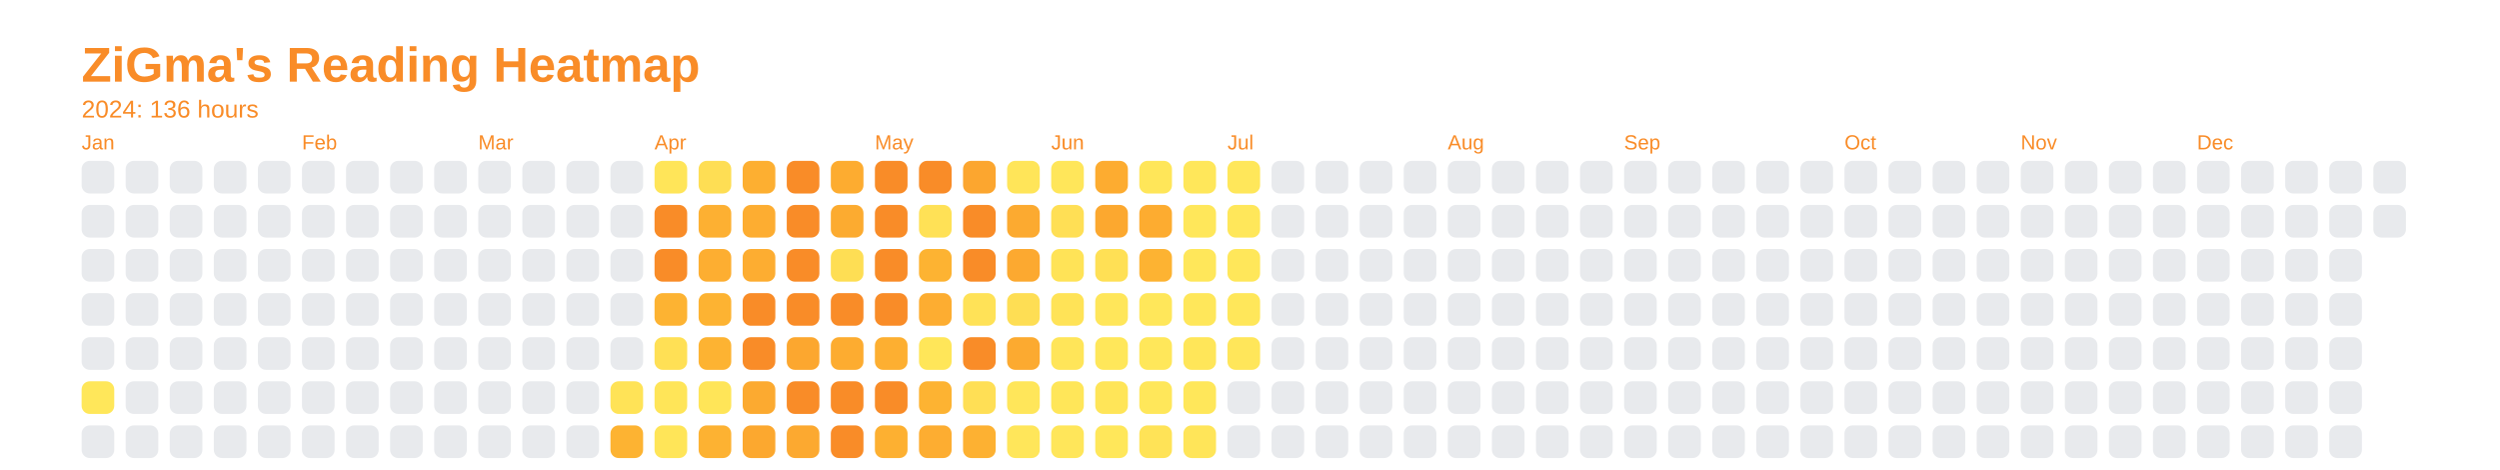
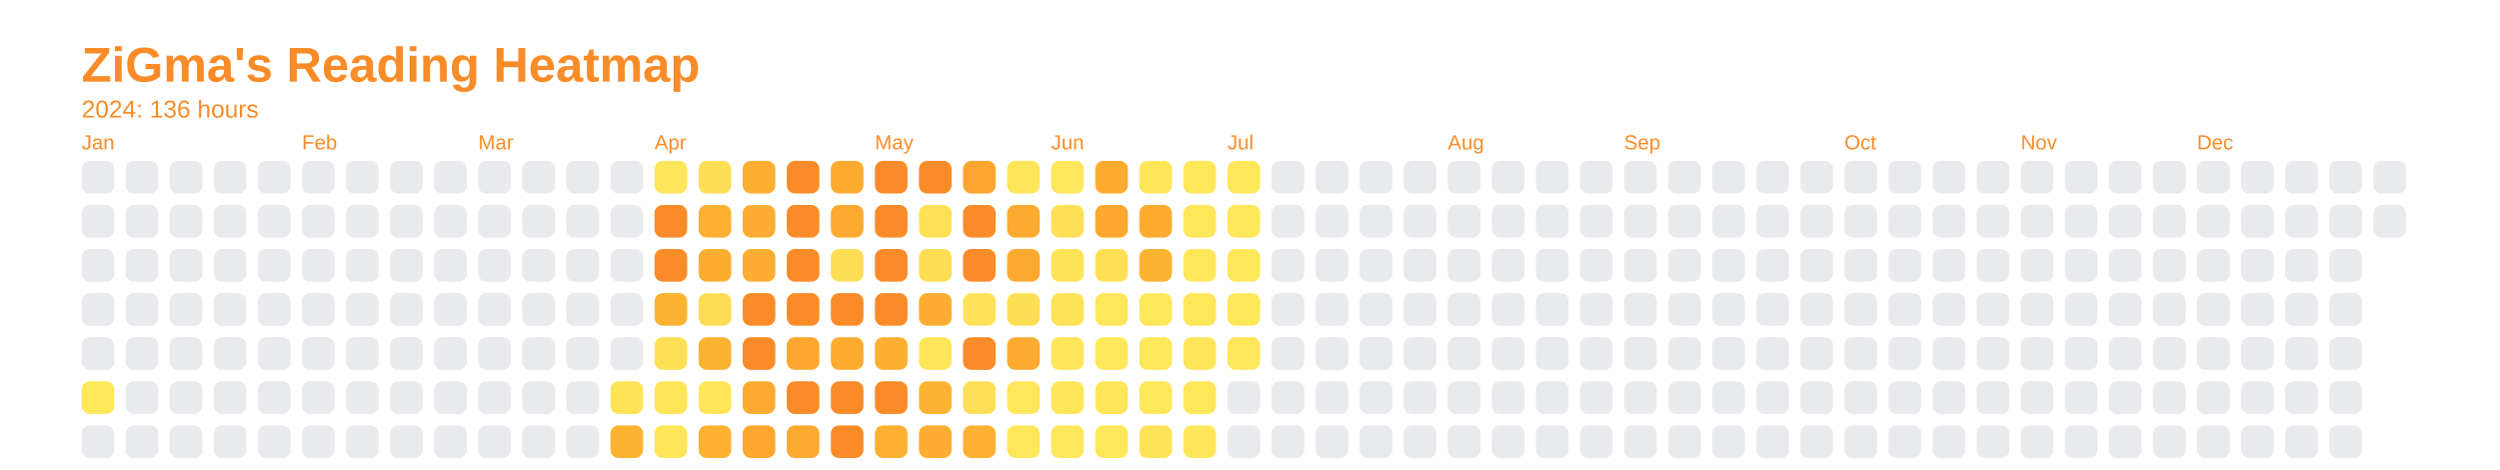
<svg xmlns="http://www.w3.org/2000/svg" baseProfile="full" height="57.5mm" version="1.1" viewBox="0,0,306.2,57.5" width="306.2mm">
  <defs />
  <rect fill="none" height="57.5" width="306.2" x="0" y="0" />
  <text fill="#f98c28" style="font-size:6px; font-family:Arial; font-weight:bold;" x="10" y="10">ZiGma's Reading Heatmap</text>
  <text fill="#f98c28" style="font-size:3px; font-family:Arial;" x="10" y="14.4">2024: 136 hours</text>
  <text fill="#f98c28" style="font-size:2.5px; font-family:Arial" x="10" y="18.3">Jan</text>
  <rect fill="#e8eaed" height="4" rx="1" ry="1" width="4" x="10" y="19.7" />
  <rect fill="#e8eaed" height="4" rx="1" ry="1" width="4" x="10" y="25.1" />
  <rect fill="#e8eaed" height="4" rx="1" ry="1" width="4" x="10" y="30.5" />
  <rect fill="#e8eaed" height="4" rx="1" ry="1" width="4" x="10" y="35.9" />
  <rect fill="#e8eaed" height="4" rx="1" ry="1" width="4" x="10" y="41.3" />
  <rect fill="#ffe75a" height="4" rx="1" ry="1" width="4" x="10" y="46.7" />
  <rect fill="#e8eaed" height="4" rx="1" ry="1" width="4" x="10" y="52.1" />
  <rect fill="#e8eaed" height="4" rx="1" ry="1" width="4" x="15.4" y="19.7" />
  <rect fill="#e8eaed" height="4" rx="1" ry="1" width="4" x="15.4" y="25.1" />
  <rect fill="#e8eaed" height="4" rx="1" ry="1" width="4" x="15.4" y="30.5" />
  <rect fill="#e8eaed" height="4" rx="1" ry="1" width="4" x="15.4" y="35.9" />
  <rect fill="#e8eaed" height="4" rx="1" ry="1" width="4" x="15.4" y="41.3" />
  <rect fill="#e8eaed" height="4" rx="1" ry="1" width="4" x="15.4" y="46.7" />
  <rect fill="#e8eaed" height="4" rx="1" ry="1" width="4" x="15.4" y="52.1" />
  <rect fill="#e8eaed" height="4" rx="1" ry="1" width="4" x="20.8" y="19.7" />
  <rect fill="#e8eaed" height="4" rx="1" ry="1" width="4" x="20.8" y="25.1" />
  <rect fill="#e8eaed" height="4" rx="1" ry="1" width="4" x="20.8" y="30.5" />
  <rect fill="#e8eaed" height="4" rx="1" ry="1" width="4" x="20.8" y="35.9" />
  <rect fill="#e8eaed" height="4" rx="1" ry="1" width="4" x="20.8" y="41.3" />
  <rect fill="#e8eaed" height="4" rx="1" ry="1" width="4" x="20.8" y="46.7" />
  <rect fill="#e8eaed" height="4" rx="1" ry="1" width="4" x="20.8" y="52.1" />
  <rect fill="#e8eaed" height="4" rx="1" ry="1" width="4" x="26.2" y="19.7" />
  <rect fill="#e8eaed" height="4" rx="1" ry="1" width="4" x="26.2" y="25.1" />
  <rect fill="#e8eaed" height="4" rx="1" ry="1" width="4" x="26.2" y="30.5" />
  <rect fill="#e8eaed" height="4" rx="1" ry="1" width="4" x="26.2" y="35.9" />
  <rect fill="#e8eaed" height="4" rx="1" ry="1" width="4" x="26.2" y="41.3" />
  <rect fill="#e8eaed" height="4" rx="1" ry="1" width="4" x="26.2" y="46.7" />
  <rect fill="#e8eaed" height="4" rx="1" ry="1" width="4" x="26.2" y="52.1" />
  <rect fill="#e8eaed" height="4" rx="1" ry="1" width="4" x="31.6" y="19.7" />
  <rect fill="#e8eaed" height="4" rx="1" ry="1" width="4" x="31.6" y="25.1" />
  <rect fill="#e8eaed" height="4" rx="1" ry="1" width="4" x="31.6" y="30.5" />
  <rect fill="#e8eaed" height="4" rx="1" ry="1" width="4" x="31.6" y="35.9" />
  <rect fill="#e8eaed" height="4" rx="1" ry="1" width="4" x="31.6" y="41.3" />
  <rect fill="#e8eaed" height="4" rx="1" ry="1" width="4" x="31.6" y="46.7" />
  <rect fill="#e8eaed" height="4" rx="1" ry="1" width="4" x="31.6" y="52.1" />
  <text fill="#f98c28" style="font-size:2.5px; font-family:Arial" x="37.0" y="18.3">Feb</text>
  <rect fill="#e8eaed" height="4" rx="1" ry="1" width="4" x="37.0" y="19.7" />
  <rect fill="#e8eaed" height="4" rx="1" ry="1" width="4" x="37.0" y="25.1" />
  <rect fill="#e8eaed" height="4" rx="1" ry="1" width="4" x="37.0" y="30.5" />
  <rect fill="#e8eaed" height="4" rx="1" ry="1" width="4" x="37.0" y="35.9" />
  <rect fill="#e8eaed" height="4" rx="1" ry="1" width="4" x="37.0" y="41.3" />
  <rect fill="#e8eaed" height="4" rx="1" ry="1" width="4" x="37.0" y="46.7" />
  <rect fill="#e8eaed" height="4" rx="1" ry="1" width="4" x="37.0" y="52.1" />
  <rect fill="#e8eaed" height="4" rx="1" ry="1" width="4" x="42.4" y="19.7" />
  <rect fill="#e8eaed" height="4" rx="1" ry="1" width="4" x="42.4" y="25.1" />
  <rect fill="#e8eaed" height="4" rx="1" ry="1" width="4" x="42.4" y="30.5" />
  <rect fill="#e8eaed" height="4" rx="1" ry="1" width="4" x="42.4" y="35.9" />
  <rect fill="#e8eaed" height="4" rx="1" ry="1" width="4" x="42.4" y="41.3" />
  <rect fill="#e8eaed" height="4" rx="1" ry="1" width="4" x="42.4" y="46.7" />
  <rect fill="#e8eaed" height="4" rx="1" ry="1" width="4" x="42.4" y="52.1" />
  <rect fill="#e8eaed" height="4" rx="1" ry="1" width="4" x="47.8" y="19.7" />
  <rect fill="#e8eaed" height="4" rx="1" ry="1" width="4" x="47.8" y="25.1" />
  <rect fill="#e8eaed" height="4" rx="1" ry="1" width="4" x="47.8" y="30.5" />
  <rect fill="#e8eaed" height="4" rx="1" ry="1" width="4" x="47.8" y="35.9" />
  <rect fill="#e8eaed" height="4" rx="1" ry="1" width="4" x="47.8" y="41.3" />
  <rect fill="#e8eaed" height="4" rx="1" ry="1" width="4" x="47.8" y="46.7" />
  <rect fill="#e8eaed" height="4" rx="1" ry="1" width="4" x="47.8" y="52.1" />
  <rect fill="#e8eaed" height="4" rx="1" ry="1" width="4" x="53.2" y="19.7" />
  <rect fill="#e8eaed" height="4" rx="1" ry="1" width="4" x="53.2" y="25.1" />
  <rect fill="#e8eaed" height="4" rx="1" ry="1" width="4" x="53.2" y="30.5" />
  <rect fill="#e8eaed" height="4" rx="1" ry="1" width="4" x="53.2" y="35.9" />
  <rect fill="#e8eaed" height="4" rx="1" ry="1" width="4" x="53.2" y="41.3" />
  <rect fill="#e8eaed" height="4" rx="1" ry="1" width="4" x="53.2" y="46.7" />
  <rect fill="#e8eaed" height="4" rx="1" ry="1" width="4" x="53.2" y="52.1" />
  <text fill="#f98c28" style="font-size:2.5px; font-family:Arial" x="58.6" y="18.3">Mar</text>
  <rect fill="#e8eaed" height="4" rx="1" ry="1" width="4" x="58.6" y="19.7" />
  <rect fill="#e8eaed" height="4" rx="1" ry="1" width="4" x="58.6" y="25.1" />
  <rect fill="#e8eaed" height="4" rx="1" ry="1" width="4" x="58.6" y="30.5" />
  <rect fill="#e8eaed" height="4" rx="1" ry="1" width="4" x="58.6" y="35.9" />
  <rect fill="#e8eaed" height="4" rx="1" ry="1" width="4" x="58.6" y="41.3" />
  <rect fill="#e8eaed" height="4" rx="1" ry="1" width="4" x="58.6" y="46.7" />
  <rect fill="#e8eaed" height="4" rx="1" ry="1" width="4" x="58.6" y="52.1" />
  <rect fill="#e8eaed" height="4" rx="1" ry="1" width="4" x="64" y="19.7" />
  <rect fill="#e8eaed" height="4" rx="1" ry="1" width="4" x="64" y="25.1" />
  <rect fill="#e8eaed" height="4" rx="1" ry="1" width="4" x="64" y="30.5" />
  <rect fill="#e8eaed" height="4" rx="1" ry="1" width="4" x="64" y="35.9" />
  <rect fill="#e8eaed" height="4" rx="1" ry="1" width="4" x="64" y="41.3" />
  <rect fill="#e8eaed" height="4" rx="1" ry="1" width="4" x="64" y="46.7" />
  <rect fill="#e8eaed" height="4" rx="1" ry="1" width="4" x="64" y="52.1" />
  <rect fill="#e8eaed" height="4" rx="1" ry="1" width="4" x="69.4" y="19.7" />
  <rect fill="#e8eaed" height="4" rx="1" ry="1" width="4" x="69.4" y="25.1" />
  <rect fill="#e8eaed" height="4" rx="1" ry="1" width="4" x="69.4" y="30.5" />
  <rect fill="#e8eaed" height="4" rx="1" ry="1" width="4" x="69.4" y="35.9" />
  <rect fill="#e8eaed" height="4" rx="1" ry="1" width="4" x="69.4" y="41.3" />
  <rect fill="#e8eaed" height="4" rx="1" ry="1" width="4" x="69.4" y="46.7" />
  <rect fill="#e8eaed" height="4" rx="1" ry="1" width="4" x="69.4" y="52.1" />
  <rect fill="#e8eaed" height="4" rx="1" ry="1" width="4" x="74.8" y="19.7" />
  <rect fill="#e8eaed" height="4" rx="1" ry="1" width="4" x="74.8" y="25.1" />
  <rect fill="#e8eaed" height="4" rx="1" ry="1" width="4" x="74.8" y="30.5" />
  <rect fill="#e8eaed" height="4" rx="1" ry="1" width="4" x="74.8" y="35.9" />
  <rect fill="#e8eaed" height="4" rx="1" ry="1" width="4" x="74.8" y="41.3" />
  <rect fill="#ffe357" height="4" rx="1" ry="1" width="4" x="74.8" y="46.7" />
  <rect fill="#fdb332" height="4" rx="1" ry="1" width="4" x="74.8" y="52.1" />
  <text fill="#f98c28" style="font-size:2.5px; font-family:Arial" x="80.2" y="18.3">Apr</text>
  <rect fill="#ffe559" height="4" rx="1" ry="1" width="4" x="80.2" y="19.7" />
  <rect fill="#f98c28" height="4" rx="1" ry="1" width="4" x="80.2" y="25.1" />
  <rect fill="#f98c28" height="4" rx="1" ry="1" width="4" x="80.2" y="30.5" />
  <rect fill="#fdb332" height="4" rx="1" ry="1" width="4" x="80.2" y="35.9" />
  <rect fill="#ffe055" height="4" rx="1" ry="1" width="4" x="80.2" y="41.3" />
  <rect fill="#ffe558" height="4" rx="1" ry="1" width="4" x="80.2" y="46.7" />
  <rect fill="#ffe558" height="4" rx="1" ry="1" width="4" x="80.2" y="52.1" />
  <rect fill="#fede54" height="4" rx="1" ry="1" width="4" x="85.6" y="19.7" />
  <rect fill="#fdb032" height="4" rx="1" ry="1" width="4" x="85.6" y="25.1" />
  <rect fill="#fdae31" height="4" rx="1" ry="1" width="4" x="85.6" y="30.5" />
-   <rect fill="#fdb332" height="4" rx="1" ry="1" width="4" x="85.6" y="35.9" />
+   <rect fill="#fedd54" height="4" rx="1" ry="1" width="4" x="85.6" y="35.9" />
  <rect fill="#fdb332" height="4" rx="1" ry="1" width="4" x="85.6" y="41.3" />
  <rect fill="#ffe558" height="4" rx="1" ry="1" width="4" x="85.6" y="46.7" />
  <rect fill="#fdb232" height="4" rx="1" ry="1" width="4" x="85.6" y="52.1" />
  <rect fill="#fdaf31" height="4" rx="1" ry="1" width="4" x="91" y="19.7" />
  <rect fill="#fdad31" height="4" rx="1" ry="1" width="4" x="91" y="25.1" />
  <rect fill="#fdad31" height="4" rx="1" ry="1" width="4" x="91" y="30.5" />
  <rect fill="#f98c28" height="4" rx="1" ry="1" width="4" x="91" y="35.9" />
  <rect fill="#f98c28" height="4" rx="1" ry="1" width="4" x="91" y="41.3" />
  <rect fill="#fcaa30" height="4" rx="1" ry="1" width="4" x="91" y="46.7" />
  <rect fill="#fca82f" height="4" rx="1" ry="1" width="4" x="91" y="52.1" />
  <rect fill="#f98c28" height="4" rx="1" ry="1" width="4" x="96.4" y="19.7" />
  <rect fill="#f98c28" height="4" rx="1" ry="1" width="4" x="96.4" y="25.1" />
  <rect fill="#f98c28" height="4" rx="1" ry="1" width="4" x="96.4" y="30.5" />
  <rect fill="#f98c28" height="4" rx="1" ry="1" width="4" x="96.4" y="35.9" />
  <rect fill="#fca72f" height="4" rx="1" ry="1" width="4" x="96.4" y="41.3" />
  <rect fill="#f98c28" height="4" rx="1" ry="1" width="4" x="96.4" y="46.7" />
  <rect fill="#fca930" height="4" rx="1" ry="1" width="4" x="96.4" y="52.1" />
  <rect fill="#fdac30" height="4" rx="1" ry="1" width="4" x="101.8" y="19.7" />
  <rect fill="#fcab30" height="4" rx="1" ry="1" width="4" x="101.8" y="25.1" />
  <rect fill="#fede54" height="4" rx="1" ry="1" width="4" x="101.8" y="30.5" />
  <rect fill="#f98c28" height="4" rx="1" ry="1" width="4" x="101.8" y="35.9" />
  <rect fill="#fdac30" height="4" rx="1" ry="1" width="4" x="101.8" y="41.3" />
  <rect fill="#f98c28" height="4" rx="1" ry="1" width="4" x="101.8" y="46.7" />
  <rect fill="#f98c28" height="4" rx="1" ry="1" width="4" x="101.8" y="52.1" />
  <text fill="#f98c28" style="font-size:2.5px; font-family:Arial" x="107.2" y="18.3">May</text>
  <rect fill="#f98c28" height="4" rx="1" ry="1" width="4" x="107.2" y="19.7" />
  <rect fill="#f98c28" height="4" rx="1" ry="1" width="4" x="107.2" y="25.1" />
  <rect fill="#f98c28" height="4" rx="1" ry="1" width="4" x="107.2" y="30.5" />
  <rect fill="#f98c28" height="4" rx="1" ry="1" width="4" x="107.2" y="35.9" />
  <rect fill="#fdaf31" height="4" rx="1" ry="1" width="4" x="107.2" y="41.3" />
  <rect fill="#f98c28" height="4" rx="1" ry="1" width="4" x="107.2" y="46.7" />
  <rect fill="#fdb031" height="4" rx="1" ry="1" width="4" x="107.2" y="52.1" />
  <rect fill="#f98c28" height="4" rx="1" ry="1" width="4" x="112.6" y="19.7" />
  <rect fill="#ffe156" height="4" rx="1" ry="1" width="4" x="112.6" y="25.1" />
-   <rect fill="#fdb332" height="4" rx="1" ry="1" width="4" x="112.6" y="30.5" />
+   <rect fill="#fedd54" height="4" rx="1" ry="1" width="4" x="112.6" y="30.5" />
  <rect fill="#fdad31" height="4" rx="1" ry="1" width="4" x="112.6" y="35.9" />
  <rect fill="#ffe659" height="4" rx="1" ry="1" width="4" x="112.6" y="41.3" />
  <rect fill="#fdb332" height="4" rx="1" ry="1" width="4" x="112.6" y="46.7" />
  <rect fill="#fdad31" height="4" rx="1" ry="1" width="4" x="112.6" y="52.1" />
  <rect fill="#fca62f" height="4" rx="1" ry="1" width="4" x="118" y="19.7" />
  <rect fill="#f98c28" height="4" rx="1" ry="1" width="4" x="118" y="25.1" />
  <rect fill="#f98c28" height="4" rx="1" ry="1" width="4" x="118" y="30.5" />
  <rect fill="#ffe257" height="4" rx="1" ry="1" width="4" x="118" y="35.9" />
  <rect fill="#f98c28" height="4" rx="1" ry="1" width="4" x="118" y="41.3" />
  <rect fill="#ffdf55" height="4" rx="1" ry="1" width="4" x="118" y="46.7" />
  <rect fill="#fdb132" height="4" rx="1" ry="1" width="4" x="118" y="52.1" />
  <rect fill="#ffe559" height="4" rx="1" ry="1" width="4" x="123.4" y="19.7" />
  <rect fill="#fcaa30" height="4" rx="1" ry="1" width="4" x="123.4" y="25.1" />
  <rect fill="#fca930" height="4" rx="1" ry="1" width="4" x="123.4" y="30.5" />
  <rect fill="#fede54" height="4" rx="1" ry="1" width="4" x="123.4" y="35.9" />
  <rect fill="#fcaa30" height="4" rx="1" ry="1" width="4" x="123.4" y="41.3" />
  <rect fill="#ffe65a" height="4" rx="1" ry="1" width="4" x="123.4" y="46.7" />
  <rect fill="#ffe65a" height="4" rx="1" ry="1" width="4" x="123.4" y="52.1" />
  <text fill="#f98c28" style="font-size:2.5px; font-family:Arial" x="128.8" y="18.3">Jun</text>
  <rect fill="#ffe65a" height="4" rx="1" ry="1" width="4" x="128.8" y="19.7" />
  <rect fill="#ffdf55" height="4" rx="1" ry="1" width="4" x="128.8" y="25.1" />
  <rect fill="#ffe357" height="4" rx="1" ry="1" width="4" x="128.8" y="30.5" />
  <rect fill="#ffe357" height="4" rx="1" ry="1" width="4" x="128.8" y="35.9" />
  <rect fill="#ffe559" height="4" rx="1" ry="1" width="4" x="128.8" y="41.3" />
  <rect fill="#ffe659" height="4" rx="1" ry="1" width="4" x="128.8" y="46.7" />
  <rect fill="#ffe65a" height="4" rx="1" ry="1" width="4" x="128.8" y="52.1" />
  <rect fill="#fdac30" height="4" rx="1" ry="1" width="4" x="134.2" y="19.7" />
  <rect fill="#fca82f" height="4" rx="1" ry="1" width="4" x="134.2" y="25.1" />
  <rect fill="#ffe055" height="4" rx="1" ry="1" width="4" x="134.2" y="30.5" />
  <rect fill="#ffe65a" height="4" rx="1" ry="1" width="4" x="134.2" y="35.9" />
  <rect fill="#ffe75a" height="4" rx="1" ry="1" width="4" x="134.2" y="41.3" />
  <rect fill="#ffe558" height="4" rx="1" ry="1" width="4" x="134.2" y="46.7" />
  <rect fill="#ffe75a" height="4" rx="1" ry="1" width="4" x="134.2" y="52.1" />
  <rect fill="#ffe659" height="4" rx="1" ry="1" width="4" x="139.6" y="19.7" />
  <rect fill="#fdac30" height="4" rx="1" ry="1" width="4" x="139.6" y="25.1" />
  <rect fill="#fdb332" height="4" rx="1" ry="1" width="4" x="139.6" y="30.5" />
  <rect fill="#ffe75a" height="4" rx="1" ry="1" width="4" x="139.6" y="35.9" />
  <rect fill="#ffe75a" height="4" rx="1" ry="1" width="4" x="139.6" y="41.3" />
  <rect fill="#ffe75a" height="4" rx="1" ry="1" width="4" x="139.6" y="46.7" />
  <rect fill="#ffe357" height="4" rx="1" ry="1" width="4" x="139.6" y="52.1" />
  <rect fill="#ffe75a" height="4" rx="1" ry="1" width="4" x="145" y="19.7" />
  <rect fill="#ffe75a" height="4" rx="1" ry="1" width="4" x="145" y="25.1" />
  <rect fill="#ffe75a" height="4" rx="1" ry="1" width="4" x="145" y="30.5" />
  <rect fill="#ffe75a" height="4" rx="1" ry="1" width="4" x="145" y="35.9" />
  <rect fill="#ffe659" height="4" rx="1" ry="1" width="4" x="145" y="41.3" />
  <rect fill="#ffe75a" height="4" rx="1" ry="1" width="4" x="145" y="46.7" />
  <rect fill="#ffe559" height="4" rx="1" ry="1" width="4" x="145" y="52.1" />
  <text fill="#f98c28" style="font-size:2.5px; font-family:Arial" x="150.4" y="18.3">Jul</text>
  <rect fill="#ffe75a" height="4" rx="1" ry="1" width="4" x="150.4" y="19.7" />
  <rect fill="#ffe75a" height="4" rx="1" ry="1" width="4" x="150.4" y="25.1" />
  <rect fill="#ffe75a" height="4" rx="1" ry="1" width="4" x="150.4" y="30.5" />
  <rect fill="#ffe75a" height="4" rx="1" ry="1" width="4" x="150.4" y="35.9" />
  <rect fill="#ffe65a" height="4" rx="1" ry="1" width="4" x="150.4" y="41.3" />
  <rect fill="#e8eaed" height="4" rx="1" ry="1" width="4" x="150.4" y="46.7" />
  <rect fill="#e8eaed" height="4" rx="1" ry="1" width="4" x="150.4" y="52.1" />
  <rect fill="#e8eaed" height="4" rx="1" ry="1" width="4" x="155.8" y="19.7" />
  <rect fill="#e8eaed" height="4" rx="1" ry="1" width="4" x="155.8" y="25.1" />
  <rect fill="#e8eaed" height="4" rx="1" ry="1" width="4" x="155.8" y="30.5" />
  <rect fill="#e8eaed" height="4" rx="1" ry="1" width="4" x="155.8" y="35.9" />
  <rect fill="#e8eaed" height="4" rx="1" ry="1" width="4" x="155.8" y="41.3" />
  <rect fill="#e8eaed" height="4" rx="1" ry="1" width="4" x="155.8" y="46.7" />
  <rect fill="#e8eaed" height="4" rx="1" ry="1" width="4" x="155.8" y="52.1" />
  <rect fill="#e8eaed" height="4" rx="1" ry="1" width="4" x="161.2" y="19.7" />
  <rect fill="#e8eaed" height="4" rx="1" ry="1" width="4" x="161.2" y="25.1" />
  <rect fill="#e8eaed" height="4" rx="1" ry="1" width="4" x="161.2" y="30.5" />
  <rect fill="#e8eaed" height="4" rx="1" ry="1" width="4" x="161.2" y="35.9" />
  <rect fill="#e8eaed" height="4" rx="1" ry="1" width="4" x="161.2" y="41.3" />
  <rect fill="#e8eaed" height="4" rx="1" ry="1" width="4" x="161.2" y="46.7" />
  <rect fill="#e8eaed" height="4" rx="1" ry="1" width="4" x="161.2" y="52.1" />
  <rect fill="#e8eaed" height="4" rx="1" ry="1" width="4" x="166.6" y="19.7" />
  <rect fill="#e8eaed" height="4" rx="1" ry="1" width="4" x="166.6" y="25.1" />
  <rect fill="#e8eaed" height="4" rx="1" ry="1" width="4" x="166.6" y="30.5" />
  <rect fill="#e8eaed" height="4" rx="1" ry="1" width="4" x="166.6" y="35.9" />
  <rect fill="#e8eaed" height="4" rx="1" ry="1" width="4" x="166.6" y="41.3" />
  <rect fill="#e8eaed" height="4" rx="1" ry="1" width="4" x="166.6" y="46.7" />
  <rect fill="#e8eaed" height="4" rx="1" ry="1" width="4" x="166.6" y="52.1" />
  <rect fill="#e8eaed" height="4" rx="1" ry="1" width="4" x="172" y="19.7" />
  <rect fill="#e8eaed" height="4" rx="1" ry="1" width="4" x="172" y="25.1" />
  <rect fill="#e8eaed" height="4" rx="1" ry="1" width="4" x="172" y="30.5" />
  <rect fill="#e8eaed" height="4" rx="1" ry="1" width="4" x="172" y="35.9" />
  <rect fill="#e8eaed" height="4" rx="1" ry="1" width="4" x="172" y="41.3" />
  <rect fill="#e8eaed" height="4" rx="1" ry="1" width="4" x="172" y="46.7" />
  <rect fill="#e8eaed" height="4" rx="1" ry="1" width="4" x="172" y="52.1" />
  <text fill="#f98c28" style="font-size:2.5px; font-family:Arial" x="177.4" y="18.3">Aug</text>
  <rect fill="#e8eaed" height="4" rx="1" ry="1" width="4" x="177.4" y="19.7" />
  <rect fill="#e8eaed" height="4" rx="1" ry="1" width="4" x="177.4" y="25.1" />
  <rect fill="#e8eaed" height="4" rx="1" ry="1" width="4" x="177.4" y="30.5" />
  <rect fill="#e8eaed" height="4" rx="1" ry="1" width="4" x="177.4" y="35.9" />
  <rect fill="#e8eaed" height="4" rx="1" ry="1" width="4" x="177.4" y="41.3" />
  <rect fill="#e8eaed" height="4" rx="1" ry="1" width="4" x="177.4" y="46.7" />
  <rect fill="#e8eaed" height="4" rx="1" ry="1" width="4" x="177.4" y="52.1" />
  <rect fill="#e8eaed" height="4" rx="1" ry="1" width="4" x="182.8" y="19.7" />
  <rect fill="#e8eaed" height="4" rx="1" ry="1" width="4" x="182.8" y="25.1" />
  <rect fill="#e8eaed" height="4" rx="1" ry="1" width="4" x="182.8" y="30.5" />
  <rect fill="#e8eaed" height="4" rx="1" ry="1" width="4" x="182.8" y="35.9" />
  <rect fill="#e8eaed" height="4" rx="1" ry="1" width="4" x="182.8" y="41.3" />
  <rect fill="#e8eaed" height="4" rx="1" ry="1" width="4" x="182.8" y="46.7" />
  <rect fill="#e8eaed" height="4" rx="1" ry="1" width="4" x="182.8" y="52.1" />
  <rect fill="#e8eaed" height="4" rx="1" ry="1" width="4" x="188.2" y="19.7" />
  <rect fill="#e8eaed" height="4" rx="1" ry="1" width="4" x="188.2" y="25.1" />
  <rect fill="#e8eaed" height="4" rx="1" ry="1" width="4" x="188.2" y="30.5" />
  <rect fill="#e8eaed" height="4" rx="1" ry="1" width="4" x="188.2" y="35.9" />
  <rect fill="#e8eaed" height="4" rx="1" ry="1" width="4" x="188.2" y="41.3" />
  <rect fill="#e8eaed" height="4" rx="1" ry="1" width="4" x="188.2" y="46.7" />
  <rect fill="#e8eaed" height="4" rx="1" ry="1" width="4" x="188.2" y="52.1" />
  <rect fill="#e8eaed" height="4" rx="1" ry="1" width="4" x="193.6" y="19.7" />
  <rect fill="#e8eaed" height="4" rx="1" ry="1" width="4" x="193.6" y="25.1" />
  <rect fill="#e8eaed" height="4" rx="1" ry="1" width="4" x="193.6" y="30.5" />
  <rect fill="#e8eaed" height="4" rx="1" ry="1" width="4" x="193.6" y="35.9" />
  <rect fill="#e8eaed" height="4" rx="1" ry="1" width="4" x="193.6" y="41.3" />
  <rect fill="#e8eaed" height="4" rx="1" ry="1" width="4" x="193.6" y="46.7" />
  <rect fill="#e8eaed" height="4" rx="1" ry="1" width="4" x="193.6" y="52.1" />
  <text fill="#f98c28" style="font-size:2.5px; font-family:Arial" x="199" y="18.3">Sep</text>
  <rect fill="#e8eaed" height="4" rx="1" ry="1" width="4" x="199" y="19.7" />
  <rect fill="#e8eaed" height="4" rx="1" ry="1" width="4" x="199" y="25.1" />
  <rect fill="#e8eaed" height="4" rx="1" ry="1" width="4" x="199" y="30.5" />
  <rect fill="#e8eaed" height="4" rx="1" ry="1" width="4" x="199" y="35.9" />
  <rect fill="#e8eaed" height="4" rx="1" ry="1" width="4" x="199" y="41.3" />
  <rect fill="#e8eaed" height="4" rx="1" ry="1" width="4" x="199" y="46.7" />
  <rect fill="#e8eaed" height="4" rx="1" ry="1" width="4" x="199" y="52.1" />
  <rect fill="#e8eaed" height="4" rx="1" ry="1" width="4" x="204.4" y="19.7" />
  <rect fill="#e8eaed" height="4" rx="1" ry="1" width="4" x="204.4" y="25.1" />
  <rect fill="#e8eaed" height="4" rx="1" ry="1" width="4" x="204.4" y="30.5" />
  <rect fill="#e8eaed" height="4" rx="1" ry="1" width="4" x="204.4" y="35.9" />
  <rect fill="#e8eaed" height="4" rx="1" ry="1" width="4" x="204.4" y="41.3" />
  <rect fill="#e8eaed" height="4" rx="1" ry="1" width="4" x="204.4" y="46.7" />
  <rect fill="#e8eaed" height="4" rx="1" ry="1" width="4" x="204.4" y="52.1" />
  <rect fill="#e8eaed" height="4" rx="1" ry="1" width="4" x="209.8" y="19.7" />
  <rect fill="#e8eaed" height="4" rx="1" ry="1" width="4" x="209.8" y="25.1" />
  <rect fill="#e8eaed" height="4" rx="1" ry="1" width="4" x="209.8" y="30.5" />
  <rect fill="#e8eaed" height="4" rx="1" ry="1" width="4" x="209.8" y="35.9" />
  <rect fill="#e8eaed" height="4" rx="1" ry="1" width="4" x="209.8" y="41.3" />
  <rect fill="#e8eaed" height="4" rx="1" ry="1" width="4" x="209.8" y="46.7" />
  <rect fill="#e8eaed" height="4" rx="1" ry="1" width="4" x="209.8" y="52.1" />
  <rect fill="#e8eaed" height="4" rx="1" ry="1" width="4" x="215.2" y="19.7" />
  <rect fill="#e8eaed" height="4" rx="1" ry="1" width="4" x="215.2" y="25.1" />
  <rect fill="#e8eaed" height="4" rx="1" ry="1" width="4" x="215.2" y="30.5" />
  <rect fill="#e8eaed" height="4" rx="1" ry="1" width="4" x="215.2" y="35.9" />
  <rect fill="#e8eaed" height="4" rx="1" ry="1" width="4" x="215.2" y="41.3" />
  <rect fill="#e8eaed" height="4" rx="1" ry="1" width="4" x="215.2" y="46.7" />
  <rect fill="#e8eaed" height="4" rx="1" ry="1" width="4" x="215.2" y="52.1" />
  <rect fill="#e8eaed" height="4" rx="1" ry="1" width="4" x="220.6" y="19.7" />
  <rect fill="#e8eaed" height="4" rx="1" ry="1" width="4" x="220.6" y="25.1" />
  <rect fill="#e8eaed" height="4" rx="1" ry="1" width="4" x="220.6" y="30.5" />
  <rect fill="#e8eaed" height="4" rx="1" ry="1" width="4" x="220.6" y="35.9" />
  <rect fill="#e8eaed" height="4" rx="1" ry="1" width="4" x="220.6" y="41.3" />
  <rect fill="#e8eaed" height="4" rx="1" ry="1" width="4" x="220.6" y="46.7" />
  <rect fill="#e8eaed" height="4" rx="1" ry="1" width="4" x="220.6" y="52.1" />
  <text fill="#f98c28" style="font-size:2.5px; font-family:Arial" x="226" y="18.3">Oct</text>
  <rect fill="#e8eaed" height="4" rx="1" ry="1" width="4" x="226" y="19.7" />
  <rect fill="#e8eaed" height="4" rx="1" ry="1" width="4" x="226" y="25.1" />
  <rect fill="#e8eaed" height="4" rx="1" ry="1" width="4" x="226" y="30.5" />
  <rect fill="#e8eaed" height="4" rx="1" ry="1" width="4" x="226" y="35.9" />
  <rect fill="#e8eaed" height="4" rx="1" ry="1" width="4" x="226" y="41.3" />
  <rect fill="#e8eaed" height="4" rx="1" ry="1" width="4" x="226" y="46.7" />
  <rect fill="#e8eaed" height="4" rx="1" ry="1" width="4" x="226" y="52.1" />
  <rect fill="#e8eaed" height="4" rx="1" ry="1" width="4" x="231.4" y="19.7" />
  <rect fill="#e8eaed" height="4" rx="1" ry="1" width="4" x="231.4" y="25.1" />
  <rect fill="#e8eaed" height="4" rx="1" ry="1" width="4" x="231.4" y="30.5" />
  <rect fill="#e8eaed" height="4" rx="1" ry="1" width="4" x="231.4" y="35.9" />
  <rect fill="#e8eaed" height="4" rx="1" ry="1" width="4" x="231.4" y="41.3" />
  <rect fill="#e8eaed" height="4" rx="1" ry="1" width="4" x="231.4" y="46.7" />
  <rect fill="#e8eaed" height="4" rx="1" ry="1" width="4" x="231.4" y="52.1" />
  <rect fill="#e8eaed" height="4" rx="1" ry="1" width="4" x="236.8" y="19.7" />
  <rect fill="#e8eaed" height="4" rx="1" ry="1" width="4" x="236.8" y="25.1" />
  <rect fill="#e8eaed" height="4" rx="1" ry="1" width="4" x="236.8" y="30.5" />
  <rect fill="#e8eaed" height="4" rx="1" ry="1" width="4" x="236.8" y="35.9" />
  <rect fill="#e8eaed" height="4" rx="1" ry="1" width="4" x="236.8" y="41.3" />
  <rect fill="#e8eaed" height="4" rx="1" ry="1" width="4" x="236.8" y="46.7" />
  <rect fill="#e8eaed" height="4" rx="1" ry="1" width="4" x="236.8" y="52.1" />
  <rect fill="#e8eaed" height="4" rx="1" ry="1" width="4" x="242.2" y="19.7" />
  <rect fill="#e8eaed" height="4" rx="1" ry="1" width="4" x="242.2" y="25.1" />
  <rect fill="#e8eaed" height="4" rx="1" ry="1" width="4" x="242.2" y="30.5" />
  <rect fill="#e8eaed" height="4" rx="1" ry="1" width="4" x="242.2" y="35.9" />
  <rect fill="#e8eaed" height="4" rx="1" ry="1" width="4" x="242.2" y="41.3" />
  <rect fill="#e8eaed" height="4" rx="1" ry="1" width="4" x="242.2" y="46.7" />
  <rect fill="#e8eaed" height="4" rx="1" ry="1" width="4" x="242.2" y="52.1" />
  <text fill="#f98c28" style="font-size:2.5px; font-family:Arial" x="247.6" y="18.3">Nov</text>
  <rect fill="#e8eaed" height="4" rx="1" ry="1" width="4" x="247.6" y="19.7" />
  <rect fill="#e8eaed" height="4" rx="1" ry="1" width="4" x="247.6" y="25.1" />
  <rect fill="#e8eaed" height="4" rx="1" ry="1" width="4" x="247.6" y="30.5" />
  <rect fill="#e8eaed" height="4" rx="1" ry="1" width="4" x="247.6" y="35.9" />
  <rect fill="#e8eaed" height="4" rx="1" ry="1" width="4" x="247.6" y="41.3" />
  <rect fill="#e8eaed" height="4" rx="1" ry="1" width="4" x="247.6" y="46.7" />
  <rect fill="#e8eaed" height="4" rx="1" ry="1" width="4" x="247.6" y="52.1" />
  <rect fill="#e8eaed" height="4" rx="1" ry="1" width="4" x="253" y="19.7" />
  <rect fill="#e8eaed" height="4" rx="1" ry="1" width="4" x="253" y="25.1" />
  <rect fill="#e8eaed" height="4" rx="1" ry="1" width="4" x="253" y="30.5" />
  <rect fill="#e8eaed" height="4" rx="1" ry="1" width="4" x="253" y="35.9" />
  <rect fill="#e8eaed" height="4" rx="1" ry="1" width="4" x="253" y="41.3" />
  <rect fill="#e8eaed" height="4" rx="1" ry="1" width="4" x="253" y="46.7" />
  <rect fill="#e8eaed" height="4" rx="1" ry="1" width="4" x="253" y="52.1" />
  <rect fill="#e8eaed" height="4" rx="1" ry="1" width="4" x="258.4" y="19.7" />
  <rect fill="#e8eaed" height="4" rx="1" ry="1" width="4" x="258.4" y="25.1" />
  <rect fill="#e8eaed" height="4" rx="1" ry="1" width="4" x="258.4" y="30.5" />
  <rect fill="#e8eaed" height="4" rx="1" ry="1" width="4" x="258.4" y="35.9" />
  <rect fill="#e8eaed" height="4" rx="1" ry="1" width="4" x="258.4" y="41.3" />
  <rect fill="#e8eaed" height="4" rx="1" ry="1" width="4" x="258.4" y="46.7" />
  <rect fill="#e8eaed" height="4" rx="1" ry="1" width="4" x="258.4" y="52.1" />
  <rect fill="#e8eaed" height="4" rx="1" ry="1" width="4" x="263.8" y="19.7" />
  <rect fill="#e8eaed" height="4" rx="1" ry="1" width="4" x="263.8" y="25.1" />
  <rect fill="#e8eaed" height="4" rx="1" ry="1" width="4" x="263.8" y="30.5" />
  <rect fill="#e8eaed" height="4" rx="1" ry="1" width="4" x="263.8" y="35.9" />
  <rect fill="#e8eaed" height="4" rx="1" ry="1" width="4" x="263.8" y="41.3" />
  <rect fill="#e8eaed" height="4" rx="1" ry="1" width="4" x="263.8" y="46.7" />
  <rect fill="#e8eaed" height="4" rx="1" ry="1" width="4" x="263.8" y="52.1" />
  <text fill="#f98c28" style="font-size:2.5px; font-family:Arial" x="269.2" y="18.3">Dec</text>
  <rect fill="#e8eaed" height="4" rx="1" ry="1" width="4" x="269.2" y="19.7" />
  <rect fill="#e8eaed" height="4" rx="1" ry="1" width="4" x="269.2" y="25.1" />
  <rect fill="#e8eaed" height="4" rx="1" ry="1" width="4" x="269.2" y="30.5" />
  <rect fill="#e8eaed" height="4" rx="1" ry="1" width="4" x="269.2" y="35.9" />
  <rect fill="#e8eaed" height="4" rx="1" ry="1" width="4" x="269.2" y="41.3" />
  <rect fill="#e8eaed" height="4" rx="1" ry="1" width="4" x="269.2" y="46.7" />
  <rect fill="#e8eaed" height="4" rx="1" ry="1" width="4" x="269.2" y="52.1" />
  <rect fill="#e8eaed" height="4" rx="1" ry="1" width="4" x="274.6" y="19.7" />
  <rect fill="#e8eaed" height="4" rx="1" ry="1" width="4" x="274.6" y="25.1" />
  <rect fill="#e8eaed" height="4" rx="1" ry="1" width="4" x="274.6" y="30.5" />
  <rect fill="#e8eaed" height="4" rx="1" ry="1" width="4" x="274.6" y="35.9" />
  <rect fill="#e8eaed" height="4" rx="1" ry="1" width="4" x="274.6" y="41.3" />
  <rect fill="#e8eaed" height="4" rx="1" ry="1" width="4" x="274.6" y="46.7" />
  <rect fill="#e8eaed" height="4" rx="1" ry="1" width="4" x="274.6" y="52.1" />
  <rect fill="#e8eaed" height="4" rx="1" ry="1" width="4" x="280" y="19.7" />
  <rect fill="#e8eaed" height="4" rx="1" ry="1" width="4" x="280" y="25.1" />
  <rect fill="#e8eaed" height="4" rx="1" ry="1" width="4" x="280" y="30.5" />
  <rect fill="#e8eaed" height="4" rx="1" ry="1" width="4" x="280" y="35.9" />
  <rect fill="#e8eaed" height="4" rx="1" ry="1" width="4" x="280" y="41.3" />
  <rect fill="#e8eaed" height="4" rx="1" ry="1" width="4" x="280" y="46.7" />
  <rect fill="#e8eaed" height="4" rx="1" ry="1" width="4" x="280" y="52.1" />
  <rect fill="#e8eaed" height="4" rx="1" ry="1" width="4" x="285.4" y="19.7" />
  <rect fill="#e8eaed" height="4" rx="1" ry="1" width="4" x="285.4" y="25.1" />
  <rect fill="#e8eaed" height="4" rx="1" ry="1" width="4" x="285.4" y="30.5" />
  <rect fill="#e8eaed" height="4" rx="1" ry="1" width="4" x="285.4" y="35.9" />
  <rect fill="#e8eaed" height="4" rx="1" ry="1" width="4" x="285.4" y="41.3" />
  <rect fill="#e8eaed" height="4" rx="1" ry="1" width="4" x="285.4" y="46.7" />
  <rect fill="#e8eaed" height="4" rx="1" ry="1" width="4" x="285.4" y="52.1" />
  <rect fill="#e8eaed" height="4" rx="1" ry="1" width="4" x="290.8" y="19.7" />
  <rect fill="#e8eaed" height="4" rx="1" ry="1" width="4" x="290.8" y="25.1" />
</svg>
